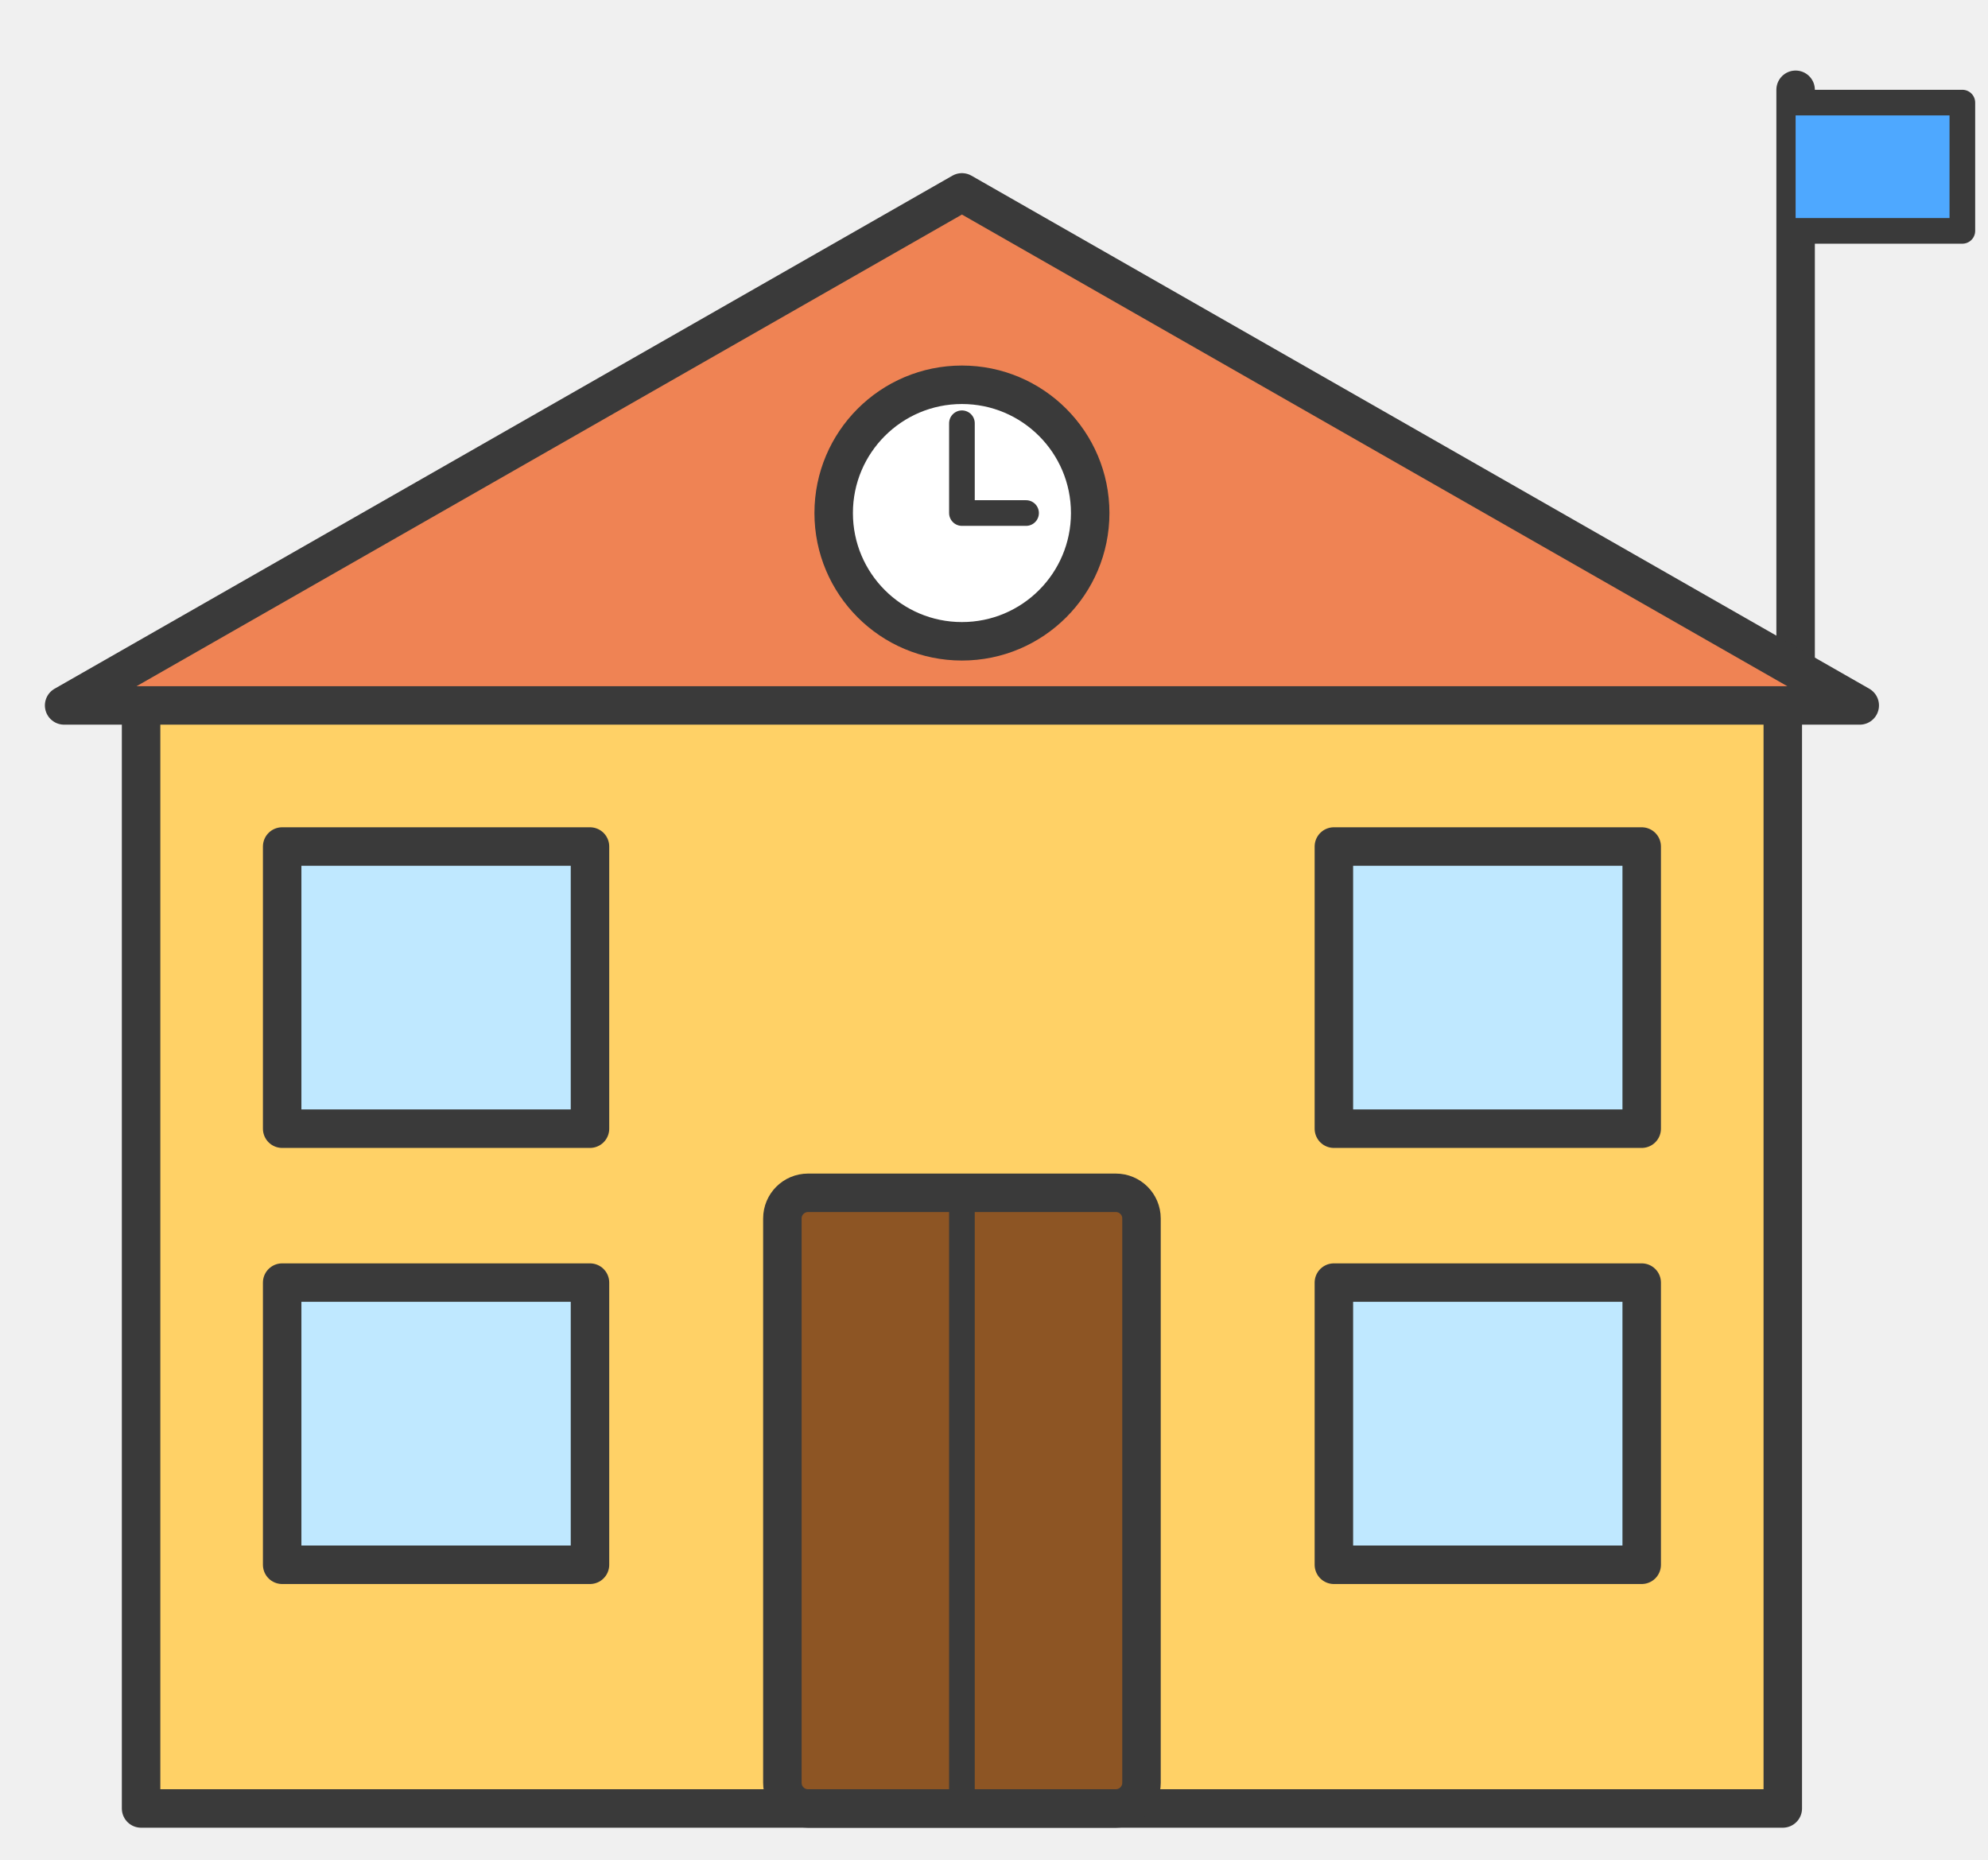
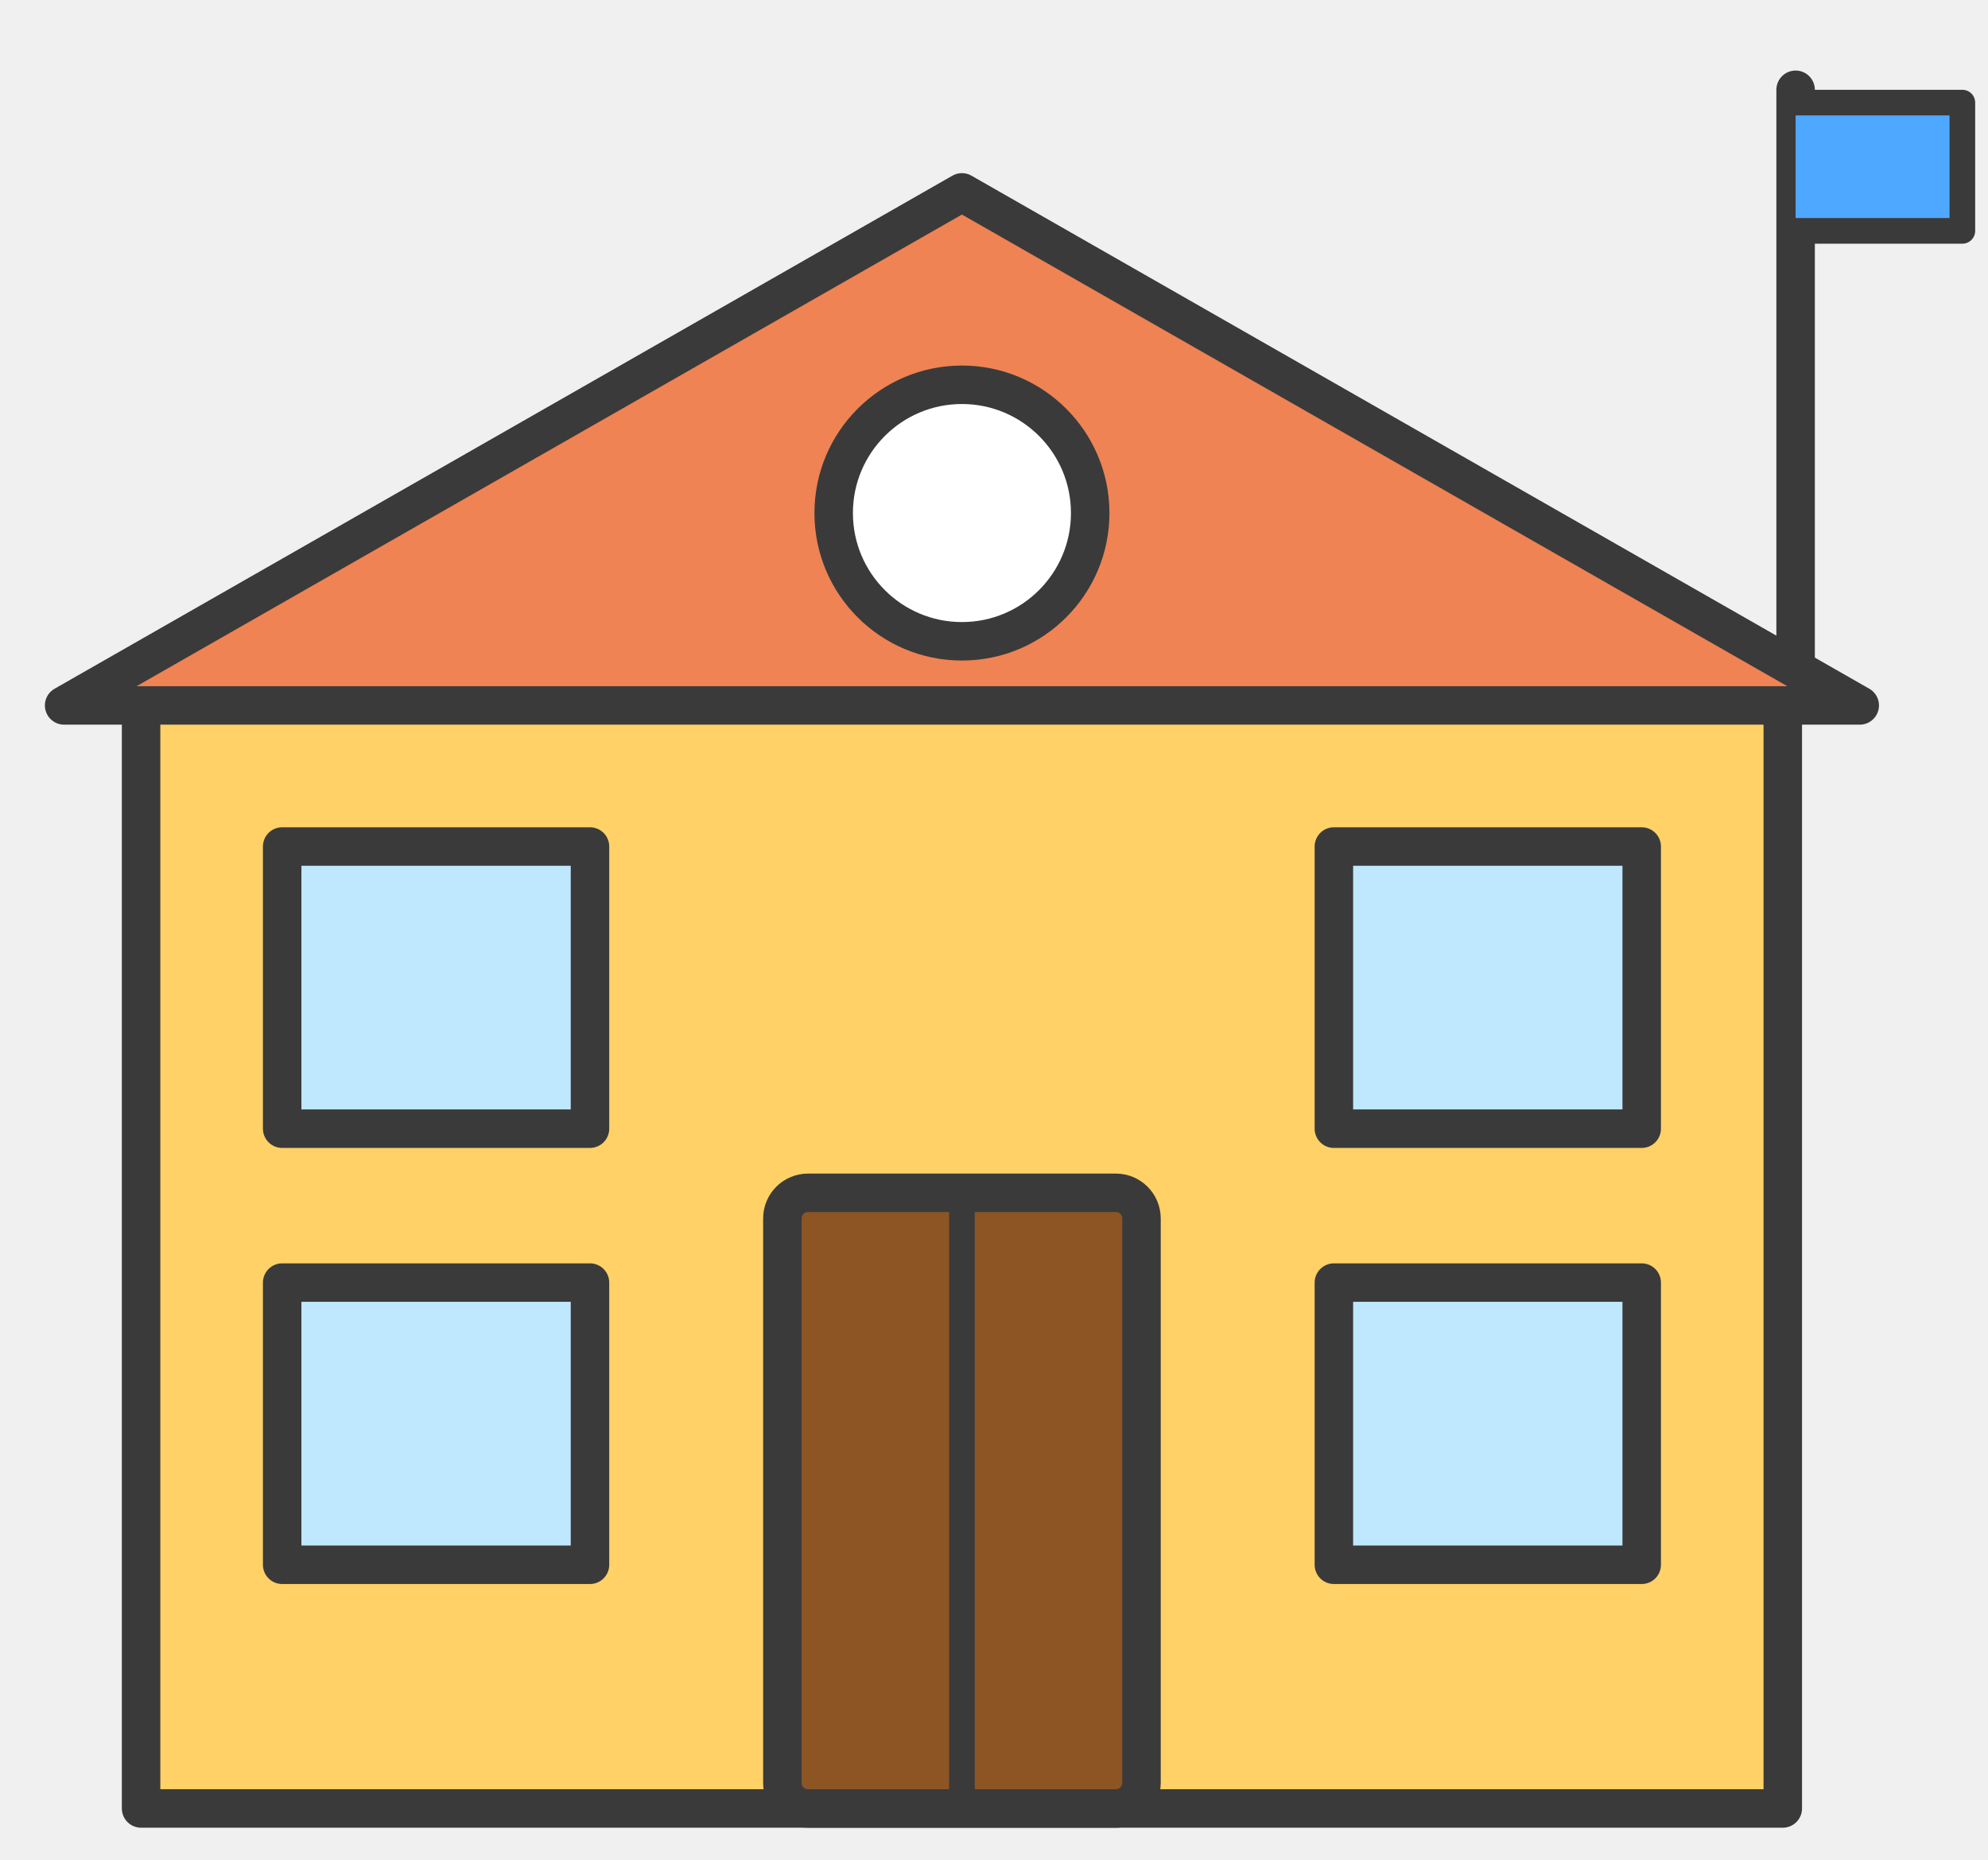
<svg xmlns="http://www.w3.org/2000/svg" viewBox="0 0 310 290" width="310" height="290">
  <g stroke="#3a3a3a" stroke-width="6" stroke-linejoin="round" stroke-linecap="round">
    <path d="M280 104 V14" fill="none" />
    <path d="M280 16 H306 V36 H280" fill="#4ea8ff" stroke-width="4" />
    <rect x="22" y="104" width="256" height="178" fill="#ffd166" />
    <path d="M10 110 L150 30 L290 110 Z" fill="#ef8354" />
    <circle cx="150" cy="80" r="20" fill="#fff" />
-     <path d="M150 80 V66 M150 80 H160" fill="none" stroke-width="4" />
    <rect x="44" y="132" width="48" height="44" fill="#bfe8ff" />
    <rect x="208" y="132" width="48" height="44" fill="#bfe8ff" />
    <rect x="44" y="200" width="48" height="44" fill="#bfe8ff" />
    <rect x="208" y="200" width="48" height="44" fill="#bfe8ff" />
    <rect x="122" y="186" width="56" height="96" rx="4" fill="#8d5524" />
    <path d="M150 186 V282" fill="none" stroke-width="4" />
  </g>
</svg>
